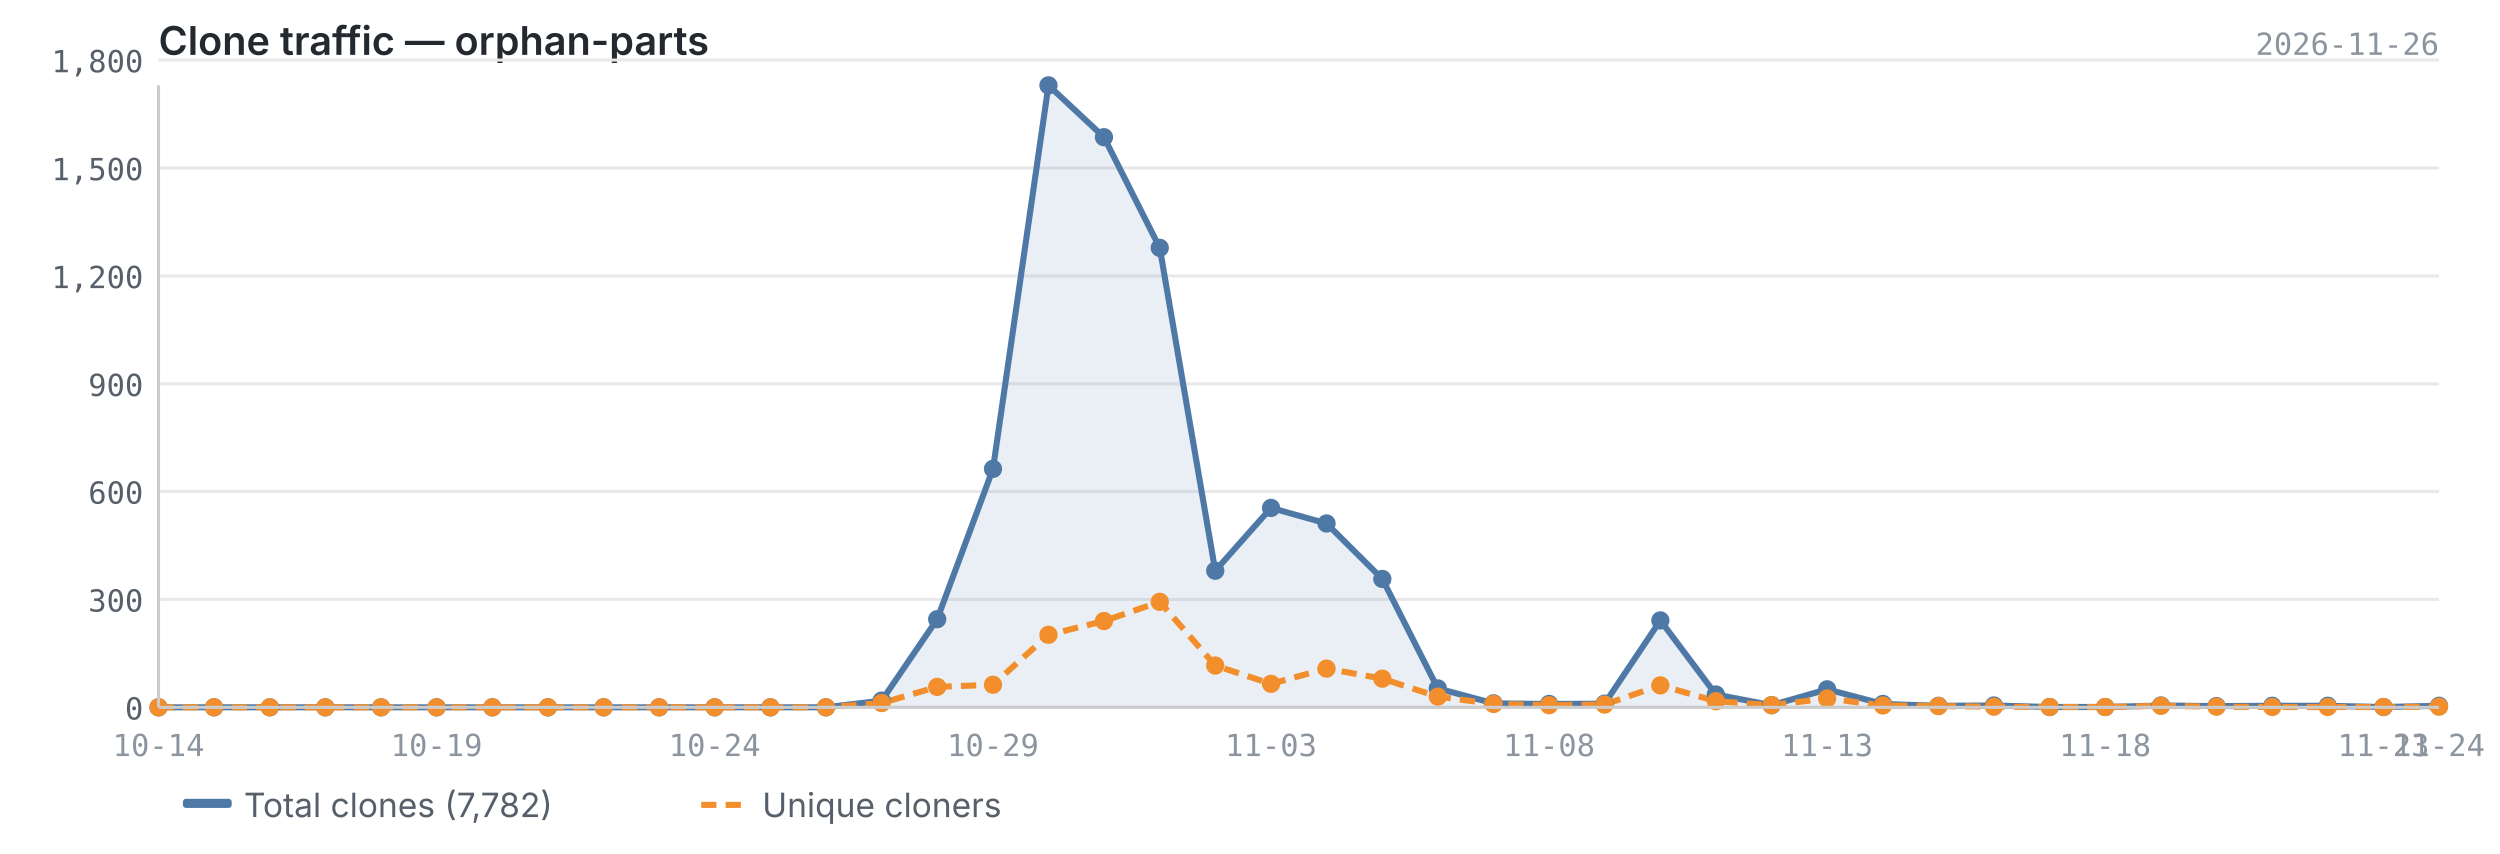
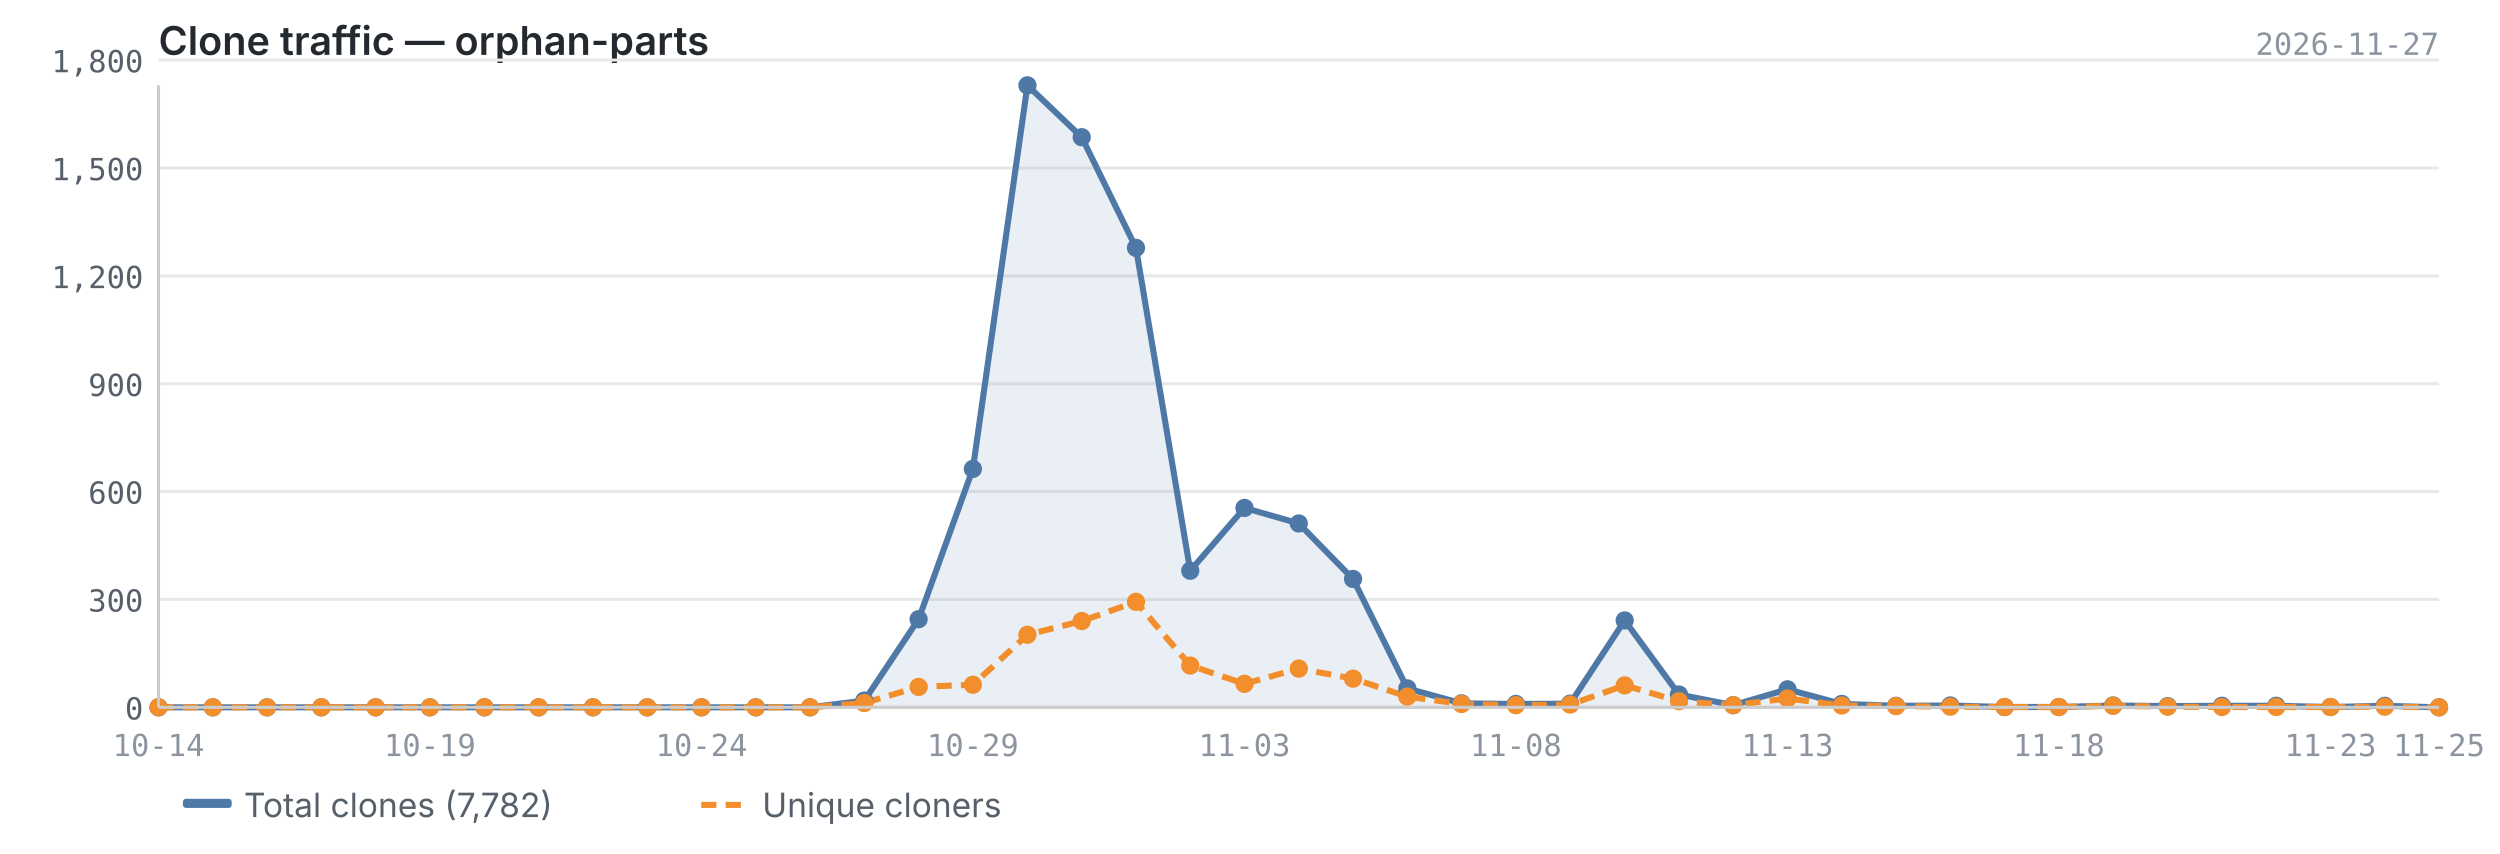
<svg xmlns="http://www.w3.org/2000/svg" viewBox="0 0 820 280" width="820" height="280">
  <text x="52" y="18" font-size="13" font-weight="600" fill="#24292f" font-family="-apple-system, BlinkMacSystemFont, 'Segoe UI', sans-serif">Clone traffic — orphan-parts</text>
-   <text x="800" y="18" font-size="10" fill="#8c959f" font-family="ui-monospace, SFMono-Regular, 'SF Mono', Menlo, monospace" text-anchor="end">2026-11-26</text>
+   <text x="800" y="18" font-size="10" fill="#8c959f" font-family="ui-monospace, SFMono-Regular, 'SF Mono', Menlo, monospace" text-anchor="end">2026-11-27</text>
  <line x1="52" y1="232.0" x2="800" y2="232.0" stroke="#e8e8e8" stroke-width="1" />
  <line x1="52" y1="196.6" x2="800" y2="196.6" stroke="#e8e8e8" stroke-width="1" />
  <line x1="52" y1="161.2" x2="800" y2="161.2" stroke="#e8e8e8" stroke-width="1" />
  <line x1="52" y1="125.9" x2="800" y2="125.9" stroke="#e8e8e8" stroke-width="1" />
  <line x1="52" y1="90.5" x2="800" y2="90.5" stroke="#e8e8e8" stroke-width="1" />
  <line x1="52" y1="55.1" x2="800" y2="55.1" stroke="#e8e8e8" stroke-width="1" />
  <line x1="52" y1="19.7" x2="800" y2="19.7" stroke="#e8e8e8" stroke-width="1" />
-   <path d="M52.0,232.0 L52.0,232.0 L70.2,232.0 L88.5,232.0 L106.7,232.0 L125.0,232.0 L143.2,232.0 L161.5,232.0 L179.7,232.0 L198.0,232.0 L216.2,232.0 L234.4,232.0 L252.7,232.0 L270.9,232.0 L289.2,229.8 L307.4,203.1 L325.7,153.8 L343.9,28.0 L362.1,45.0 L380.4,81.3 L398.6,187.2 L416.9,166.6 L435.1,171.7 L453.4,189.9 L471.6,225.8 L489.9,230.7 L508.1,230.9 L526.3,230.8 L544.6,203.5 L562.8,227.8 L581.1,231.3 L599.3,226.1 L617.6,230.9 L635.8,231.5 L654.0,231.4 L672.3,231.9 L690.5,231.9 L708.8,231.4 L727.0,231.6 L745.3,231.5 L763.5,231.5 L781.8,231.9 L800.0,231.5 L800.0,232.0 L52.0,232.0Z" fill="#4e79a7" opacity="0.12" />
-   <polyline points="52.0,232.0 70.2,232.0 88.5,232.0 106.7,232.0 125.0,232.0 143.2,232.0 161.5,232.0 179.7,232.0 198.0,232.0 216.2,232.0 234.4,232.0 252.7,232.0 270.9,232.0 289.2,229.8 307.4,203.1 325.7,153.8 343.9,28.0 362.1,45.0 380.4,81.3 398.6,187.2 416.9,166.6 435.1,171.7 453.4,189.9 471.6,225.8 489.9,230.7 508.1,230.9 526.3,230.8 544.6,203.5 562.8,227.8 581.1,231.3 599.3,226.1 617.6,230.9 635.8,231.5 654.0,231.4 672.3,231.9 690.5,231.9 708.8,231.4 727.0,231.6 745.3,231.5 763.5,231.5 781.8,231.9 800.0,231.5" fill="none" stroke="#4e79a7" stroke-width="2" stroke-linejoin="round" />
-   <polyline points="52.0,232.0 70.2,232.0 88.5,232.0 106.7,232.0 125.0,232.0 143.2,232.0 161.5,232.0 179.7,232.0 198.0,232.0 216.2,232.0 234.4,232.0 252.7,232.0 270.9,232.0 289.2,230.6 307.4,225.3 325.7,224.6 343.9,208.2 362.1,203.7 380.4,197.4 398.6,218.3 416.9,224.3 435.1,219.3 453.4,222.6 471.6,228.5 489.9,230.9 508.1,231.3 526.3,231.1 544.6,224.8 562.8,230.0 581.1,231.3 599.3,229.1 617.6,231.4 635.8,231.6 654.0,231.8 672.3,231.9 690.5,231.9 708.8,231.5 727.0,231.8 745.3,231.9 763.5,231.9 781.8,231.9 800.0,231.8" fill="none" stroke="#f28e2b" stroke-width="2" stroke-linejoin="round" stroke-dasharray="5,3" />
+   <path d="M52.0,232.0 L52.0,232.0 L69.8,232.0 L87.6,232.0 L105.4,232.0 L123.2,232.0 L141.0,232.0 L158.9,232.0 L176.7,232.0 L194.5,232.0 L212.3,232.0 L230.1,232.0 L247.9,232.0 L265.7,232.0 L283.5,229.8 L301.3,203.1 L319.1,153.8 L337.0,28.0 L354.8,45.0 L372.6,81.3 L390.4,187.2 L408.2,166.6 L426.0,171.7 L443.8,189.9 L461.6,225.8 L479.4,230.7 L497.2,230.9 L515.0,230.8 L532.9,203.5 L550.7,227.8 L568.5,231.3 L586.3,226.1 L604.1,230.9 L621.9,231.5 L639.7,231.4 L657.5,231.9 L675.3,231.9 L693.1,231.4 L711.0,231.6 L728.8,231.5 L746.6,231.5 L764.4,231.9 L782.2,231.5 L800.0,232.0 L800.0,232.0 L52.0,232.0Z" fill="#4e79a7" opacity="0.12" />
+   <polyline points="52.0,232.0 69.8,232.0 87.6,232.0 105.4,232.0 123.2,232.0 141.0,232.0 158.9,232.0 176.7,232.0 194.5,232.0 212.3,232.0 230.1,232.0 247.9,232.0 265.7,232.0 283.5,229.8 301.3,203.1 319.1,153.8 337.0,28.0 354.8,45.0 372.6,81.3 390.4,187.2 408.2,166.6 426.0,171.7 443.8,189.9 461.6,225.8 479.4,230.7 497.2,230.9 515.0,230.8 532.9,203.5 550.7,227.8 568.5,231.3 586.3,226.1 604.1,230.9 621.9,231.5 639.7,231.4 657.5,231.9 675.3,231.9 693.1,231.4 711.0,231.6 728.8,231.5 746.6,231.5 764.4,231.9 782.2,231.5 800.0,232.0" fill="none" stroke="#4e79a7" stroke-width="2" stroke-linejoin="round" />
+   <polyline points="52.0,232.0 69.8,232.0 87.6,232.0 105.4,232.0 123.2,232.0 141.0,232.0 158.9,232.0 176.7,232.0 194.5,232.0 212.3,232.0 230.1,232.0 247.9,232.0 265.7,232.0 283.5,230.6 301.3,225.3 319.1,224.6 337.0,208.2 354.8,203.7 372.6,197.4 390.4,218.3 408.2,224.3 426.0,219.3 443.8,222.6 461.6,228.5 479.4,230.9 497.2,231.3 515.0,231.1 532.9,224.8 550.7,230.0 568.5,231.3 586.3,229.1 604.1,231.4 621.9,231.6 639.7,231.8 657.5,231.9 675.3,231.9 693.1,231.5 711.0,231.8 728.8,231.9 746.6,231.9 764.4,231.9 782.2,231.8 800.0,232.0" fill="none" stroke="#f28e2b" stroke-width="2" stroke-linejoin="round" stroke-dasharray="5,3" />
  <circle cx="52.0" cy="232.0" r="3" fill="#4e79a7" />
-   <circle cx="70.2" cy="232.0" r="3" fill="#4e79a7" />
-   <circle cx="88.5" cy="232.0" r="3" fill="#4e79a7" />
-   <circle cx="106.7" cy="232.0" r="3" fill="#4e79a7" />
-   <circle cx="125.0" cy="232.0" r="3" fill="#4e79a7" />
-   <circle cx="143.2" cy="232.0" r="3" fill="#4e79a7" />
-   <circle cx="161.5" cy="232.0" r="3" fill="#4e79a7" />
-   <circle cx="179.7" cy="232.0" r="3" fill="#4e79a7" />
-   <circle cx="198.0" cy="232.0" r="3" fill="#4e79a7" />
-   <circle cx="216.2" cy="232.0" r="3" fill="#4e79a7" />
-   <circle cx="234.4" cy="232.0" r="3" fill="#4e79a7" />
-   <circle cx="252.7" cy="232.0" r="3" fill="#4e79a7" />
-   <circle cx="270.9" cy="232.0" r="3" fill="#4e79a7" />
-   <circle cx="289.2" cy="229.8" r="3" fill="#4e79a7" />
-   <circle cx="307.4" cy="203.1" r="3" fill="#4e79a7" />
-   <circle cx="325.7" cy="153.8" r="3" fill="#4e79a7" />
-   <circle cx="343.9" cy="28.0" r="3" fill="#4e79a7" />
-   <circle cx="362.1" cy="45.0" r="3" fill="#4e79a7" />
-   <circle cx="380.4" cy="81.3" r="3" fill="#4e79a7" />
-   <circle cx="398.6" cy="187.2" r="3" fill="#4e79a7" />
-   <circle cx="416.9" cy="166.6" r="3" fill="#4e79a7" />
-   <circle cx="435.1" cy="171.7" r="3" fill="#4e79a7" />
-   <circle cx="453.4" cy="189.9" r="3" fill="#4e79a7" />
-   <circle cx="471.6" cy="225.8" r="3" fill="#4e79a7" />
-   <circle cx="489.9" cy="230.7" r="3" fill="#4e79a7" />
-   <circle cx="508.1" cy="230.9" r="3" fill="#4e79a7" />
-   <circle cx="526.3" cy="230.8" r="3" fill="#4e79a7" />
-   <circle cx="544.6" cy="203.5" r="3" fill="#4e79a7" />
-   <circle cx="562.8" cy="227.8" r="3" fill="#4e79a7" />
-   <circle cx="581.1" cy="231.3" r="3" fill="#4e79a7" />
-   <circle cx="599.3" cy="226.1" r="3" fill="#4e79a7" />
-   <circle cx="617.6" cy="230.9" r="3" fill="#4e79a7" />
-   <circle cx="635.8" cy="231.5" r="3" fill="#4e79a7" />
-   <circle cx="654.0" cy="231.4" r="3" fill="#4e79a7" />
-   <circle cx="672.3" cy="231.9" r="3" fill="#4e79a7" />
-   <circle cx="690.5" cy="231.9" r="3" fill="#4e79a7" />
-   <circle cx="708.8" cy="231.4" r="3" fill="#4e79a7" />
-   <circle cx="727.0" cy="231.6" r="3" fill="#4e79a7" />
-   <circle cx="745.3" cy="231.5" r="3" fill="#4e79a7" />
-   <circle cx="763.5" cy="231.5" r="3" fill="#4e79a7" />
-   <circle cx="781.8" cy="231.9" r="3" fill="#4e79a7" />
-   <circle cx="800.0" cy="231.5" r="3" fill="#4e79a7" />
+   <circle cx="69.8" cy="232.0" r="3" fill="#4e79a7" />
+   <circle cx="87.6" cy="232.0" r="3" fill="#4e79a7" />
+   <circle cx="105.4" cy="232.0" r="3" fill="#4e79a7" />
+   <circle cx="123.2" cy="232.0" r="3" fill="#4e79a7" />
+   <circle cx="141.0" cy="232.0" r="3" fill="#4e79a7" />
+   <circle cx="158.9" cy="232.0" r="3" fill="#4e79a7" />
+   <circle cx="176.7" cy="232.0" r="3" fill="#4e79a7" />
+   <circle cx="194.5" cy="232.0" r="3" fill="#4e79a7" />
+   <circle cx="212.3" cy="232.0" r="3" fill="#4e79a7" />
+   <circle cx="230.1" cy="232.0" r="3" fill="#4e79a7" />
+   <circle cx="247.9" cy="232.0" r="3" fill="#4e79a7" />
+   <circle cx="265.7" cy="232.0" r="3" fill="#4e79a7" />
+   <circle cx="283.5" cy="229.8" r="3" fill="#4e79a7" />
+   <circle cx="301.3" cy="203.1" r="3" fill="#4e79a7" />
+   <circle cx="319.1" cy="153.8" r="3" fill="#4e79a7" />
+   <circle cx="337.0" cy="28.0" r="3" fill="#4e79a7" />
+   <circle cx="354.8" cy="45.0" r="3" fill="#4e79a7" />
+   <circle cx="372.6" cy="81.3" r="3" fill="#4e79a7" />
+   <circle cx="390.4" cy="187.2" r="3" fill="#4e79a7" />
+   <circle cx="408.2" cy="166.6" r="3" fill="#4e79a7" />
+   <circle cx="426.0" cy="171.7" r="3" fill="#4e79a7" />
+   <circle cx="443.8" cy="189.9" r="3" fill="#4e79a7" />
+   <circle cx="461.6" cy="225.8" r="3" fill="#4e79a7" />
+   <circle cx="479.4" cy="230.7" r="3" fill="#4e79a7" />
+   <circle cx="497.2" cy="230.9" r="3" fill="#4e79a7" />
+   <circle cx="515.0" cy="230.8" r="3" fill="#4e79a7" />
+   <circle cx="532.9" cy="203.5" r="3" fill="#4e79a7" />
+   <circle cx="550.7" cy="227.8" r="3" fill="#4e79a7" />
+   <circle cx="568.5" cy="231.3" r="3" fill="#4e79a7" />
+   <circle cx="586.3" cy="226.1" r="3" fill="#4e79a7" />
+   <circle cx="604.1" cy="230.9" r="3" fill="#4e79a7" />
+   <circle cx="621.9" cy="231.5" r="3" fill="#4e79a7" />
+   <circle cx="639.7" cy="231.4" r="3" fill="#4e79a7" />
+   <circle cx="657.5" cy="231.9" r="3" fill="#4e79a7" />
+   <circle cx="675.3" cy="231.9" r="3" fill="#4e79a7" />
+   <circle cx="693.1" cy="231.4" r="3" fill="#4e79a7" />
+   <circle cx="711.0" cy="231.6" r="3" fill="#4e79a7" />
+   <circle cx="728.8" cy="231.5" r="3" fill="#4e79a7" />
+   <circle cx="746.6" cy="231.5" r="3" fill="#4e79a7" />
+   <circle cx="764.4" cy="231.9" r="3" fill="#4e79a7" />
+   <circle cx="782.2" cy="231.5" r="3" fill="#4e79a7" />
+   <circle cx="800.0" cy="232.0" r="3" fill="#4e79a7" />
  <circle cx="52.0" cy="232.0" r="3" fill="#f28e2b" />
-   <circle cx="70.2" cy="232.0" r="3" fill="#f28e2b" />
-   <circle cx="88.5" cy="232.0" r="3" fill="#f28e2b" />
-   <circle cx="106.7" cy="232.0" r="3" fill="#f28e2b" />
-   <circle cx="125.0" cy="232.0" r="3" fill="#f28e2b" />
-   <circle cx="143.2" cy="232.0" r="3" fill="#f28e2b" />
-   <circle cx="161.5" cy="232.0" r="3" fill="#f28e2b" />
-   <circle cx="179.7" cy="232.0" r="3" fill="#f28e2b" />
-   <circle cx="198.0" cy="232.0" r="3" fill="#f28e2b" />
-   <circle cx="216.2" cy="232.0" r="3" fill="#f28e2b" />
-   <circle cx="234.4" cy="232.0" r="3" fill="#f28e2b" />
-   <circle cx="252.7" cy="232.0" r="3" fill="#f28e2b" />
-   <circle cx="270.9" cy="232.0" r="3" fill="#f28e2b" />
-   <circle cx="289.2" cy="230.6" r="3" fill="#f28e2b" />
-   <circle cx="307.4" cy="225.3" r="3" fill="#f28e2b" />
-   <circle cx="325.7" cy="224.6" r="3" fill="#f28e2b" />
-   <circle cx="343.9" cy="208.2" r="3" fill="#f28e2b" />
-   <circle cx="362.1" cy="203.7" r="3" fill="#f28e2b" />
-   <circle cx="380.4" cy="197.4" r="3" fill="#f28e2b" />
-   <circle cx="398.6" cy="218.3" r="3" fill="#f28e2b" />
-   <circle cx="416.9" cy="224.3" r="3" fill="#f28e2b" />
-   <circle cx="435.1" cy="219.3" r="3" fill="#f28e2b" />
-   <circle cx="453.4" cy="222.6" r="3" fill="#f28e2b" />
-   <circle cx="471.6" cy="228.5" r="3" fill="#f28e2b" />
-   <circle cx="489.9" cy="230.9" r="3" fill="#f28e2b" />
-   <circle cx="508.1" cy="231.3" r="3" fill="#f28e2b" />
-   <circle cx="526.3" cy="231.1" r="3" fill="#f28e2b" />
-   <circle cx="544.6" cy="224.8" r="3" fill="#f28e2b" />
-   <circle cx="562.8" cy="230.0" r="3" fill="#f28e2b" />
-   <circle cx="581.1" cy="231.3" r="3" fill="#f28e2b" />
-   <circle cx="599.3" cy="229.1" r="3" fill="#f28e2b" />
-   <circle cx="617.6" cy="231.4" r="3" fill="#f28e2b" />
-   <circle cx="635.8" cy="231.6" r="3" fill="#f28e2b" />
-   <circle cx="654.0" cy="231.8" r="3" fill="#f28e2b" />
-   <circle cx="672.3" cy="231.9" r="3" fill="#f28e2b" />
-   <circle cx="690.5" cy="231.9" r="3" fill="#f28e2b" />
-   <circle cx="708.8" cy="231.5" r="3" fill="#f28e2b" />
-   <circle cx="727.0" cy="231.8" r="3" fill="#f28e2b" />
-   <circle cx="745.3" cy="231.9" r="3" fill="#f28e2b" />
-   <circle cx="763.5" cy="231.9" r="3" fill="#f28e2b" />
-   <circle cx="781.8" cy="231.9" r="3" fill="#f28e2b" />
-   <circle cx="800.0" cy="231.8" r="3" fill="#f28e2b" />
+   <circle cx="69.8" cy="232.0" r="3" fill="#f28e2b" />
+   <circle cx="87.6" cy="232.0" r="3" fill="#f28e2b" />
+   <circle cx="105.4" cy="232.0" r="3" fill="#f28e2b" />
+   <circle cx="123.2" cy="232.0" r="3" fill="#f28e2b" />
+   <circle cx="141.0" cy="232.0" r="3" fill="#f28e2b" />
+   <circle cx="158.9" cy="232.0" r="3" fill="#f28e2b" />
+   <circle cx="176.7" cy="232.0" r="3" fill="#f28e2b" />
+   <circle cx="194.5" cy="232.0" r="3" fill="#f28e2b" />
+   <circle cx="212.3" cy="232.0" r="3" fill="#f28e2b" />
+   <circle cx="230.1" cy="232.0" r="3" fill="#f28e2b" />
+   <circle cx="247.9" cy="232.0" r="3" fill="#f28e2b" />
+   <circle cx="265.7" cy="232.0" r="3" fill="#f28e2b" />
+   <circle cx="283.5" cy="230.6" r="3" fill="#f28e2b" />
+   <circle cx="301.3" cy="225.3" r="3" fill="#f28e2b" />
+   <circle cx="319.1" cy="224.6" r="3" fill="#f28e2b" />
+   <circle cx="337.0" cy="208.2" r="3" fill="#f28e2b" />
+   <circle cx="354.8" cy="203.7" r="3" fill="#f28e2b" />
+   <circle cx="372.6" cy="197.4" r="3" fill="#f28e2b" />
+   <circle cx="390.4" cy="218.3" r="3" fill="#f28e2b" />
+   <circle cx="408.2" cy="224.3" r="3" fill="#f28e2b" />
+   <circle cx="426.0" cy="219.3" r="3" fill="#f28e2b" />
+   <circle cx="443.8" cy="222.6" r="3" fill="#f28e2b" />
+   <circle cx="461.6" cy="228.5" r="3" fill="#f28e2b" />
+   <circle cx="479.4" cy="230.9" r="3" fill="#f28e2b" />
+   <circle cx="497.2" cy="231.3" r="3" fill="#f28e2b" />
+   <circle cx="515.0" cy="231.1" r="3" fill="#f28e2b" />
+   <circle cx="532.9" cy="224.8" r="3" fill="#f28e2b" />
+   <circle cx="550.7" cy="230.0" r="3" fill="#f28e2b" />
+   <circle cx="568.5" cy="231.3" r="3" fill="#f28e2b" />
+   <circle cx="586.3" cy="229.1" r="3" fill="#f28e2b" />
+   <circle cx="604.1" cy="231.4" r="3" fill="#f28e2b" />
+   <circle cx="621.9" cy="231.6" r="3" fill="#f28e2b" />
+   <circle cx="639.7" cy="231.8" r="3" fill="#f28e2b" />
+   <circle cx="657.5" cy="231.9" r="3" fill="#f28e2b" />
+   <circle cx="675.3" cy="231.9" r="3" fill="#f28e2b" />
+   <circle cx="693.1" cy="231.5" r="3" fill="#f28e2b" />
+   <circle cx="711.0" cy="231.8" r="3" fill="#f28e2b" />
+   <circle cx="728.8" cy="231.9" r="3" fill="#f28e2b" />
+   <circle cx="746.6" cy="231.9" r="3" fill="#f28e2b" />
+   <circle cx="764.4" cy="231.9" r="3" fill="#f28e2b" />
+   <circle cx="782.2" cy="231.8" r="3" fill="#f28e2b" />
+   <circle cx="800.0" cy="232.0" r="3" fill="#f28e2b" />
  <line x1="52" y1="28" x2="52" y2="232" stroke="#cccccc" stroke-width="1" />
  <line x1="52" y1="232" x2="800" y2="232" stroke="#cccccc" stroke-width="1" />
  <text x="47" y="236.0" text-anchor="end" font-size="10" fill="#57606a" font-family="ui-monospace, SFMono-Regular, 'SF Mono', Menlo, monospace">0</text>
  <text x="47" y="200.6" text-anchor="end" font-size="10" fill="#57606a" font-family="ui-monospace, SFMono-Regular, 'SF Mono', Menlo, monospace">300</text>
  <text x="47" y="165.2" text-anchor="end" font-size="10" fill="#57606a" font-family="ui-monospace, SFMono-Regular, 'SF Mono', Menlo, monospace">600</text>
  <text x="47" y="129.9" text-anchor="end" font-size="10" fill="#57606a" font-family="ui-monospace, SFMono-Regular, 'SF Mono', Menlo, monospace">900</text>
  <text x="47" y="94.5" text-anchor="end" font-size="10" fill="#57606a" font-family="ui-monospace, SFMono-Regular, 'SF Mono', Menlo, monospace">1,200</text>
  <text x="47" y="59.1" text-anchor="end" font-size="10" fill="#57606a" font-family="ui-monospace, SFMono-Regular, 'SF Mono', Menlo, monospace">1,500</text>
  <text x="47" y="23.7" text-anchor="end" font-size="10" fill="#57606a" font-family="ui-monospace, SFMono-Regular, 'SF Mono', Menlo, monospace">1,800</text>
  <text x="52.0" y="248" text-anchor="middle" font-size="10" fill="#8c959f" font-family="ui-monospace, SFMono-Regular, 'SF Mono', Menlo, monospace">10-14</text>
-   <text x="690.5" y="248" text-anchor="middle" font-size="10" fill="#8c959f" font-family="ui-monospace, SFMono-Regular, 'SF Mono', Menlo, monospace">11-18</text>
-   <text x="143.2" y="248" text-anchor="middle" font-size="10" fill="#8c959f" font-family="ui-monospace, SFMono-Regular, 'SF Mono', Menlo, monospace">10-19</text>
-   <text x="781.8" y="248" text-anchor="middle" font-size="10" fill="#8c959f" font-family="ui-monospace, SFMono-Regular, 'SF Mono', Menlo, monospace">11-23</text>
-   <text x="800.0" y="248" text-anchor="middle" font-size="10" fill="#8c959f" font-family="ui-monospace, SFMono-Regular, 'SF Mono', Menlo, monospace">11-24</text>
-   <text x="234.4" y="248" text-anchor="middle" font-size="10" fill="#8c959f" font-family="ui-monospace, SFMono-Regular, 'SF Mono', Menlo, monospace">10-24</text>
-   <text x="325.7" y="248" text-anchor="middle" font-size="10" fill="#8c959f" font-family="ui-monospace, SFMono-Regular, 'SF Mono', Menlo, monospace">10-29</text>
-   <text x="416.9" y="248" text-anchor="middle" font-size="10" fill="#8c959f" font-family="ui-monospace, SFMono-Regular, 'SF Mono', Menlo, monospace">11-03</text>
-   <text x="508.1" y="248" text-anchor="middle" font-size="10" fill="#8c959f" font-family="ui-monospace, SFMono-Regular, 'SF Mono', Menlo, monospace">11-08</text>
-   <text x="599.3" y="248" text-anchor="middle" font-size="10" fill="#8c959f" font-family="ui-monospace, SFMono-Regular, 'SF Mono', Menlo, monospace">11-13</text>
+   <text x="675.3" y="248" text-anchor="middle" font-size="10" fill="#8c959f" font-family="ui-monospace, SFMono-Regular, 'SF Mono', Menlo, monospace">11-18</text>
+   <text x="141.0" y="248" text-anchor="middle" font-size="10" fill="#8c959f" font-family="ui-monospace, SFMono-Regular, 'SF Mono', Menlo, monospace">10-19</text>
+   <text x="764.4" y="248" text-anchor="middle" font-size="10" fill="#8c959f" font-family="ui-monospace, SFMono-Regular, 'SF Mono', Menlo, monospace">11-23</text>
+   <text x="230.1" y="248" text-anchor="middle" font-size="10" fill="#8c959f" font-family="ui-monospace, SFMono-Regular, 'SF Mono', Menlo, monospace">10-24</text>
+   <text x="800.0" y="248" text-anchor="middle" font-size="10" fill="#8c959f" font-family="ui-monospace, SFMono-Regular, 'SF Mono', Menlo, monospace">11-25</text>
+   <text x="319.1" y="248" text-anchor="middle" font-size="10" fill="#8c959f" font-family="ui-monospace, SFMono-Regular, 'SF Mono', Menlo, monospace">10-29</text>
+   <text x="408.2" y="248" text-anchor="middle" font-size="10" fill="#8c959f" font-family="ui-monospace, SFMono-Regular, 'SF Mono', Menlo, monospace">11-03</text>
+   <text x="497.2" y="248" text-anchor="middle" font-size="10" fill="#8c959f" font-family="ui-monospace, SFMono-Regular, 'SF Mono', Menlo, monospace">11-08</text>
+   <text x="586.3" y="248" text-anchor="middle" font-size="10" fill="#8c959f" font-family="ui-monospace, SFMono-Regular, 'SF Mono', Menlo, monospace">11-13</text>
  <rect x="60" y="262" width="16" height="3" fill="#4e79a7" rx="1" />
  <text x="80" y="268" font-size="11" fill="#57606a" font-family="-apple-system, BlinkMacSystemFont, 'Segoe UI', sans-serif">Total clones (7,782)</text>
  <line x1="230" y1="264" x2="246" y2="264" stroke="#f28e2b" stroke-width="2" stroke-dasharray="5,3" />
  <text x="250" y="268" font-size="11" fill="#57606a" font-family="-apple-system, BlinkMacSystemFont, 'Segoe UI', sans-serif">Unique cloners</text>
</svg>
